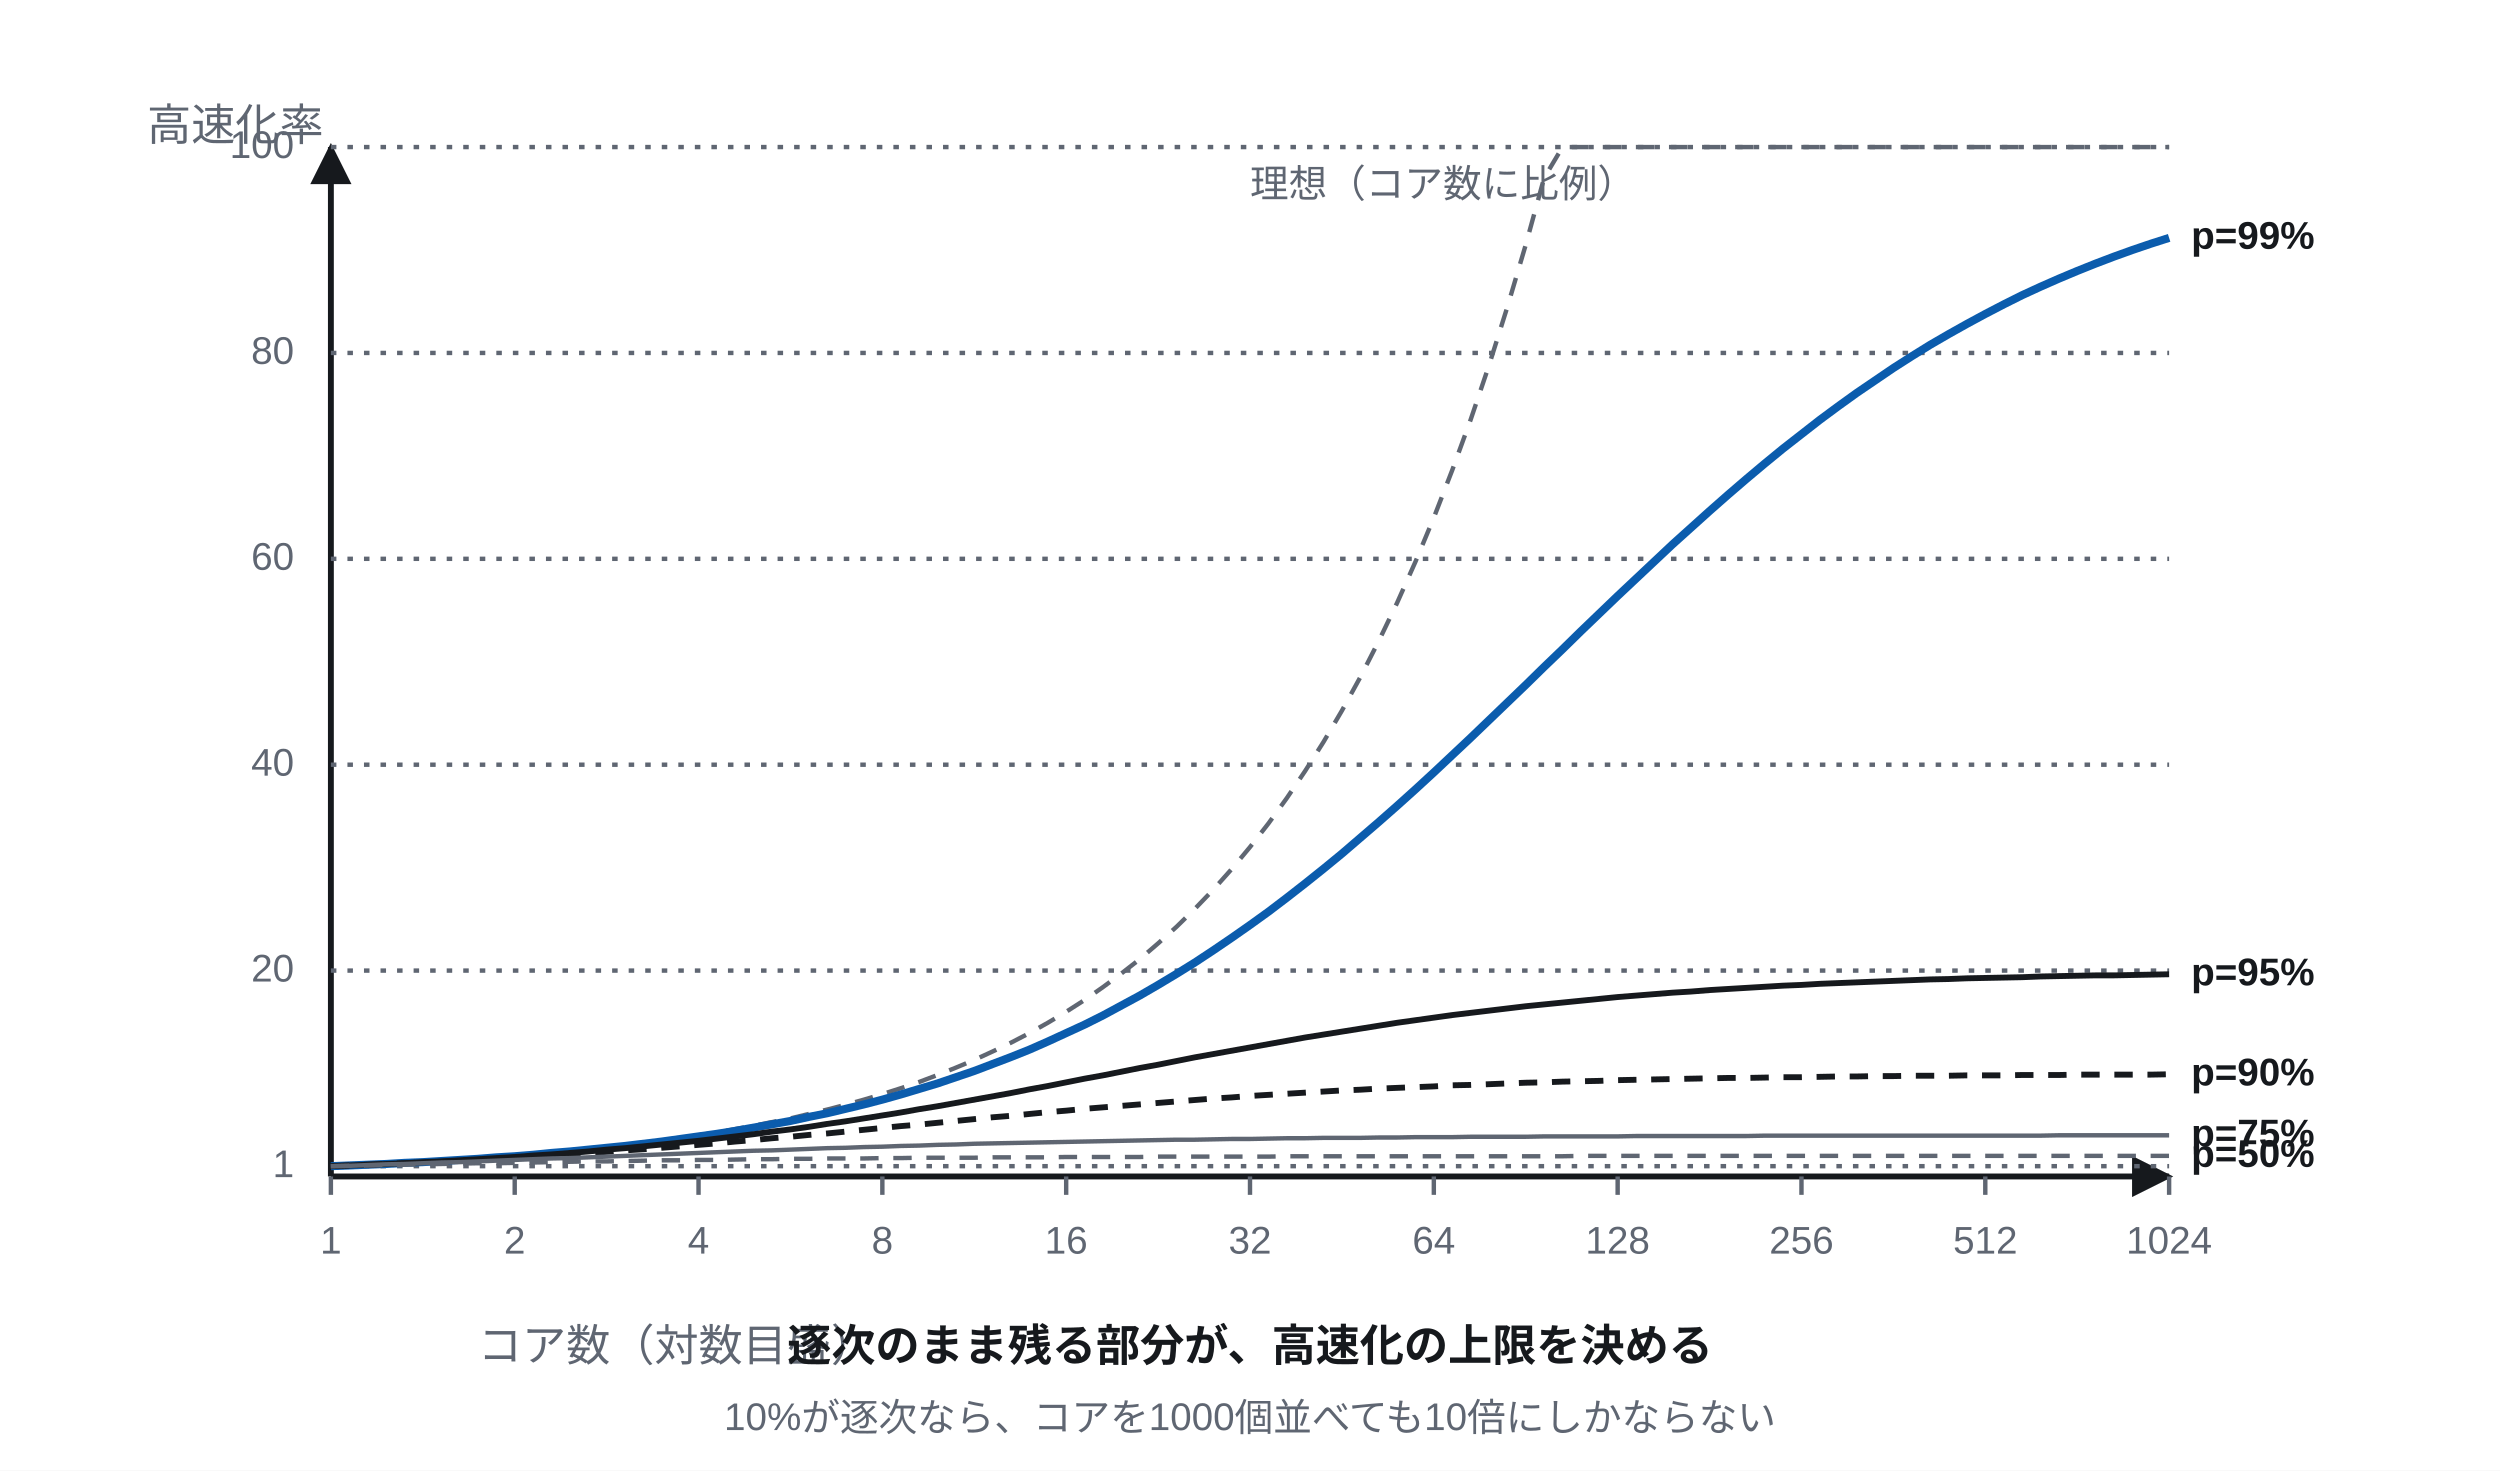
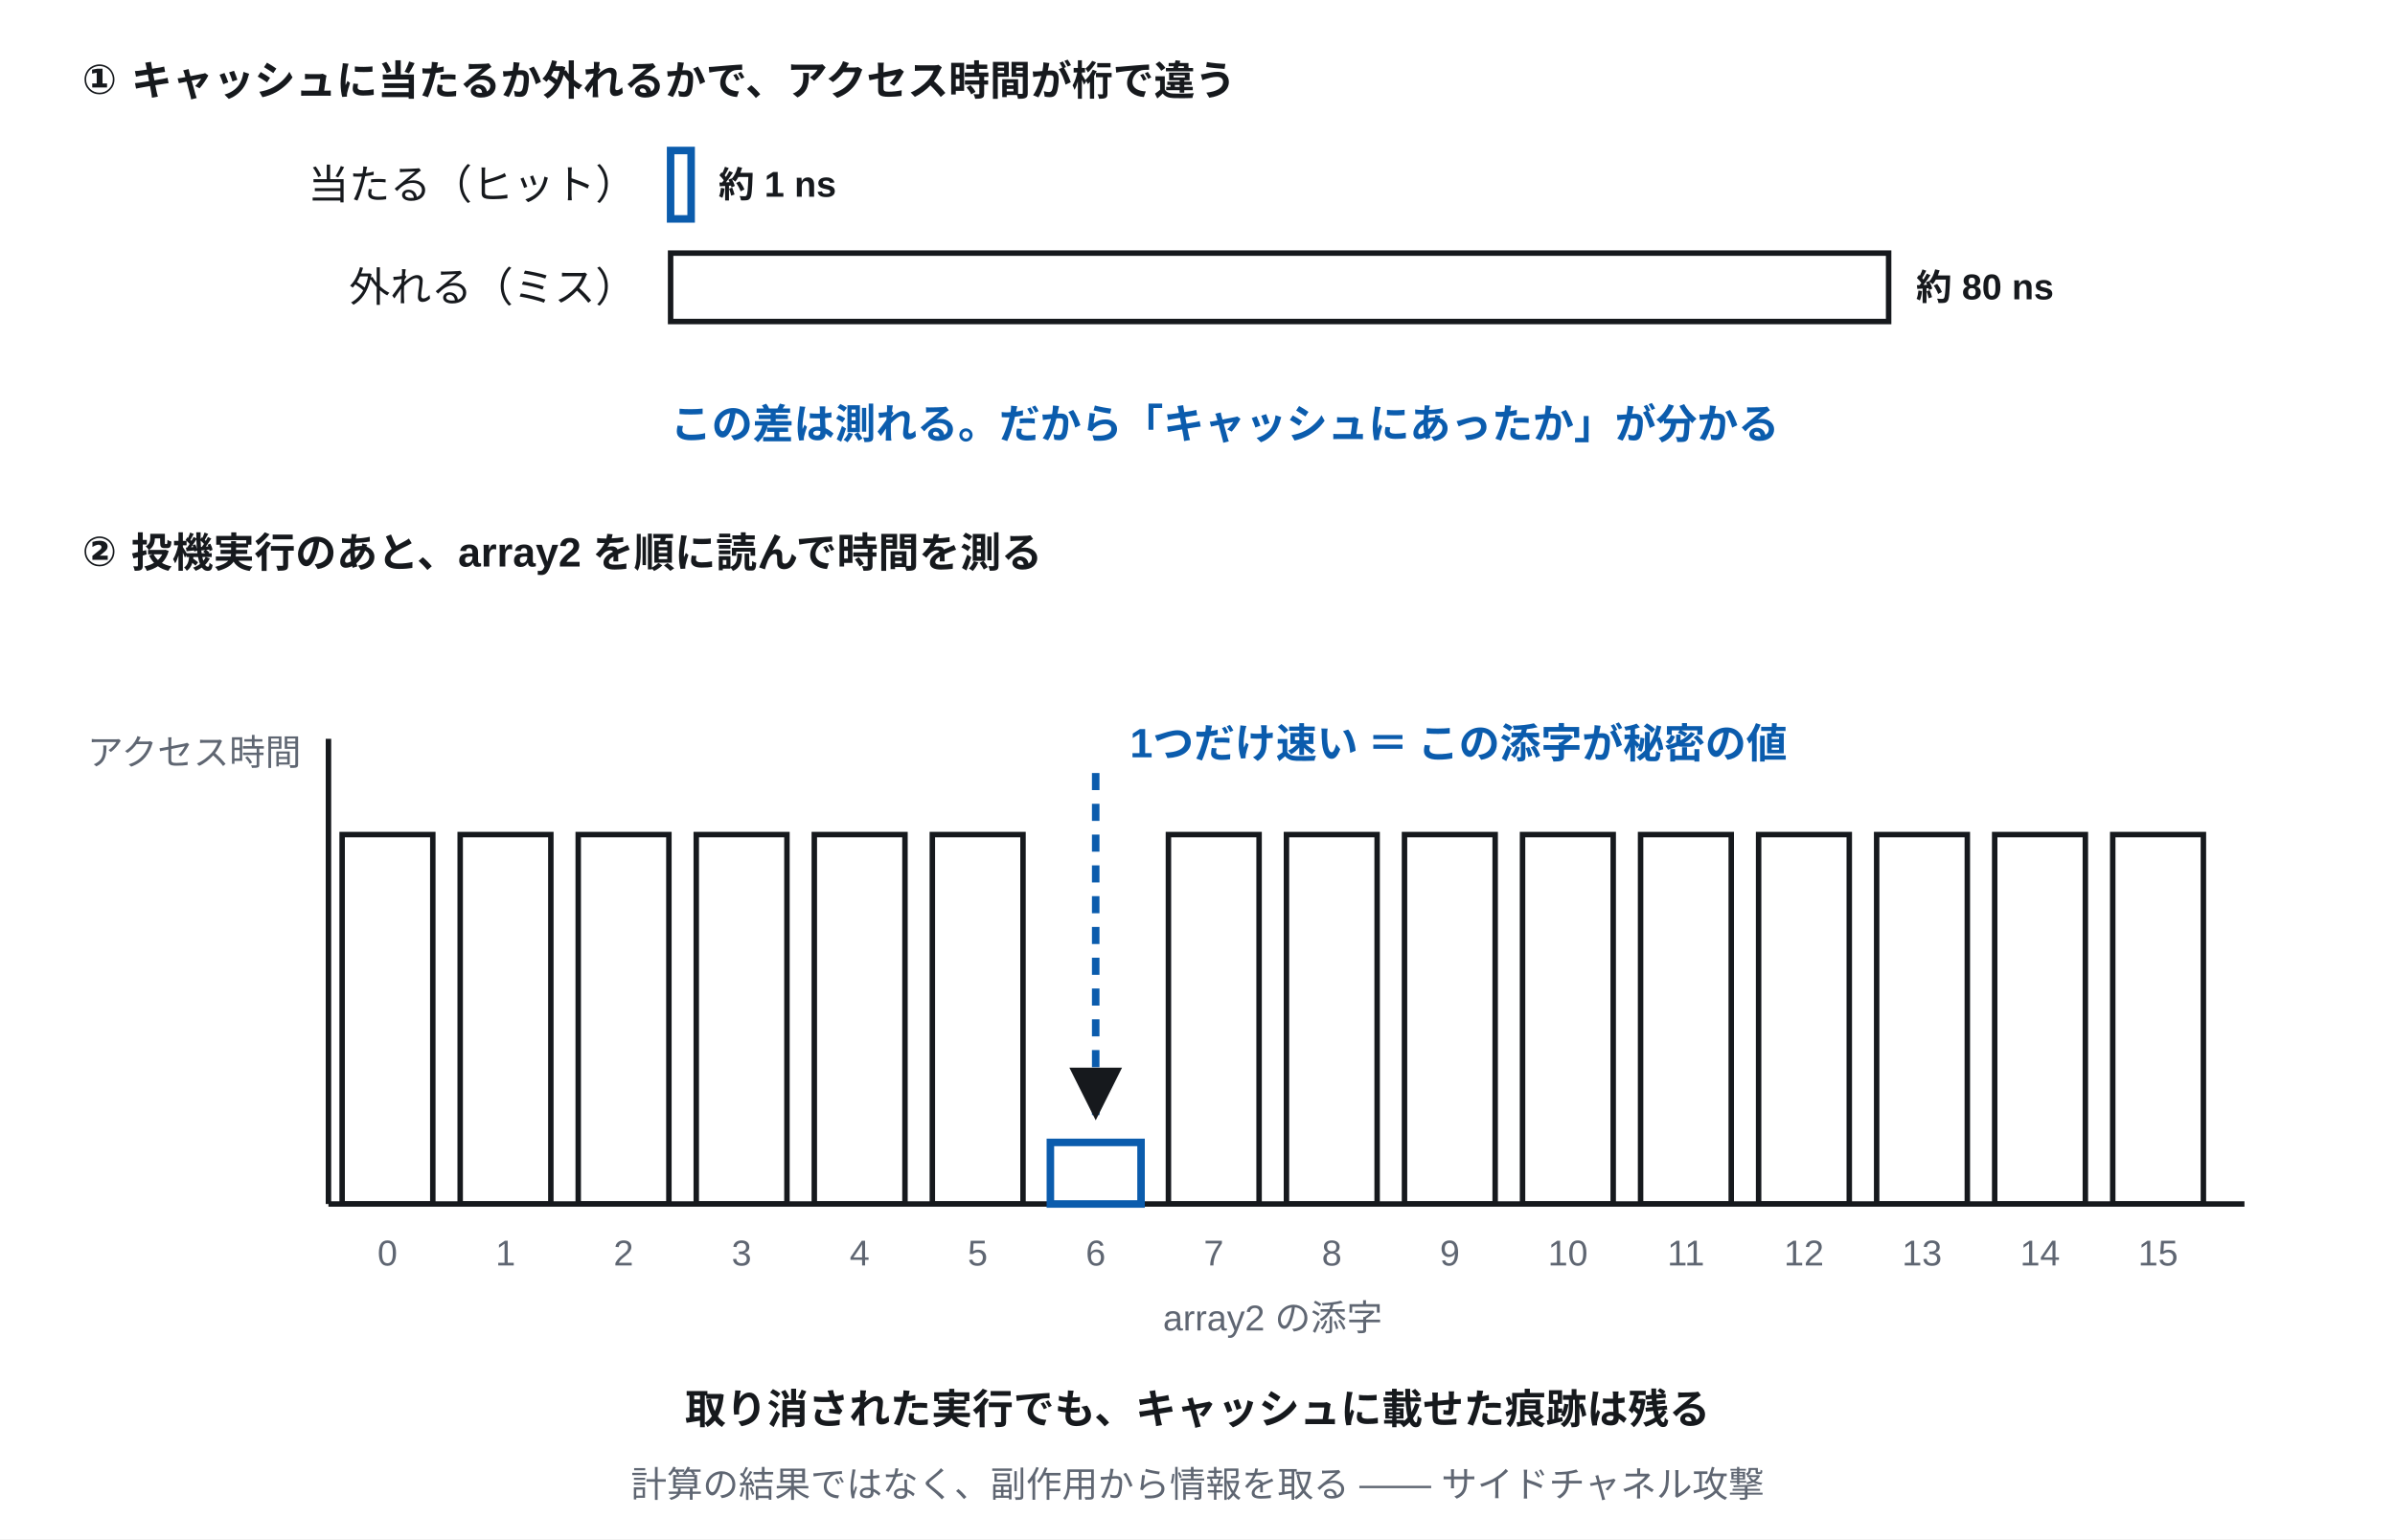
- <svg xmlns="http://www.w3.org/2000/svg" viewBox="0 0 680 400" width="680" height="400" role="img">
+ <svg xmlns="http://www.w3.org/2000/svg" viewBox="0 0 700 450" width="700" height="450" role="img">
  <style>
svg { font-family: "Helvetica Neue", Arial, "Hiragino Sans", "Yu Gothic", "Noto Sans JP", sans-serif; }
.bg   { fill: #ffffff; }
.ink  { fill: #16191d; }
.mut  { fill: #5f6672; }
.tint { fill: #eef1f5; }
.tint2{ fill: #dde4ec; }
.acc  { fill: #0b5cad; }
.accT { fill: #d9e6f4; }
.none { fill: none; }
.s    { stroke: #16191d; stroke-width: 1.6; fill: none; }
.s2   { stroke: #16191d; stroke-width: 2.6; fill: none; }
.sm   { stroke: #5f6672; stroke-width: 1.2; fill: none; }
.sa   { stroke: #0b5cad; stroke-width: 2.2; fill: none; }
.dash { stroke-dasharray: 5 4; }
.dot  { stroke-dasharray: 1.5 3; }
text  { fill: #16191d; font-size: 14px; }
.t-s  { font-size: 12px; }
.t-xs { font-size: 10.5px; }
.t-l  { font-size: 17px; }
.t-xl { font-size: 21px; }
.b    { font-weight: 700; }
.i    { font-style: italic; }
.m    { font-family: "SF Mono", Menlo, Consolas, monospace; }
.lbl  { fill: #5f6672; }
@media (prefers-color-scheme: dark) {
  .bg   { fill: #14171b; }
  .ink  { fill: #e8ebef; }
  .mut  { fill: #9aa3b0; }
  .tint { fill: #232830; }
  .tint2{ fill: #2e343d; }
  .acc  { fill: #6ab0f3; }
  .accT { fill: #1e2c3c; }
  .s, .s2 { stroke: #e8ebef; }
  .sm   { stroke: #9aa3b0; }
  .sa   { stroke: #6ab0f3; }
  text  { fill: #e8ebef; }
  .lbl  { fill: #9aa3b0; }
}
</style>
  <defs>
    <marker id="a" viewBox="0 0 10 10" refX="9" refY="5" markerWidth="7" markerHeight="7" orient="auto-start-reverse">
      <path d="M0,0 L10,5 L0,10 z" class="ink" />
    </marker>
    <marker id="aa" viewBox="0 0 10 10" refX="9" refY="5" markerWidth="7" markerHeight="7" orient="auto-start-reverse">
      <path d="M0,0 L10,5 L0,10 z" class="acc" />
    </marker>
    <marker id="am" viewBox="0 0 10 10" refX="9" refY="5" markerWidth="6" markerHeight="6" orient="auto-start-reverse">
      <path d="M0,0 L10,5 L0,10 z" class="mut" />
    </marker>
    <marker id="o" viewBox="0 0 10 10" refX="5" refY="5" markerWidth="6" markerHeight="6">
      <circle cx="5" cy="5" r="3.5" class="bg s" />
    </marker>
  </defs>
-   <rect width="680" height="400" class="bg" />
-   <line x1="90" y1="320" x2="590" y2="320" class="s" marker-end="url(#a)" />
-   <line x1="90" y1="320" x2="90" y2="40" class="s" marker-end="url(#a)" />
-   <text x="130" y="366" text-anchor="start" dominant-baseline="middle" class="t-s lbl">コア数（対数目盛）</text>
-   <text x="40" y="34" text-anchor="start" dominant-baseline="middle" class="t-s lbl">高速化率</text>
-   <line x1="90.0" y1="320" x2="90.0" y2="325" class="sm" />
-   <text x="90.0" y="338" text-anchor="middle" dominant-baseline="middle" class="t-xs lbl">1</text>
-   <line x1="140.0" y1="320" x2="140.0" y2="325" class="sm" />
-   <text x="140.0" y="338" text-anchor="middle" dominant-baseline="middle" class="t-xs lbl">2</text>
-   <line x1="190.0" y1="320" x2="190.0" y2="325" class="sm" />
-   <text x="190.0" y="338" text-anchor="middle" dominant-baseline="middle" class="t-xs lbl">4</text>
-   <line x1="240.0" y1="320" x2="240.0" y2="325" class="sm" />
-   <text x="240.0" y="338" text-anchor="middle" dominant-baseline="middle" class="t-xs lbl">8</text>
-   <line x1="290.0" y1="320" x2="290.0" y2="325" class="sm" />
-   <text x="290.0" y="338" text-anchor="middle" dominant-baseline="middle" class="t-xs lbl">16</text>
-   <line x1="340.0" y1="320" x2="340.0" y2="325" class="sm" />
-   <text x="340.0" y="338" text-anchor="middle" dominant-baseline="middle" class="t-xs lbl">32</text>
-   <line x1="390.0" y1="320" x2="390.0" y2="325" class="sm" />
-   <text x="390.0" y="338" text-anchor="middle" dominant-baseline="middle" class="t-xs lbl">64</text>
-   <line x1="440.0" y1="320" x2="440.0" y2="325" class="sm" />
-   <text x="440.0" y="338" text-anchor="middle" dominant-baseline="middle" class="t-xs lbl">128</text>
-   <line x1="490.0" y1="320" x2="490.0" y2="325" class="sm" />
-   <text x="490.0" y="338" text-anchor="middle" dominant-baseline="middle" class="t-xs lbl">256</text>
-   <line x1="540.0" y1="320" x2="540.0" y2="325" class="sm" />
-   <text x="540.0" y="338" text-anchor="middle" dominant-baseline="middle" class="t-xs lbl">512</text>
-   <line x1="590.0" y1="320" x2="590.0" y2="325" class="sm" />
-   <text x="590.0" y="338" text-anchor="middle" dominant-baseline="middle" class="t-xs lbl">1024</text>
-   <line x1="90" y1="317.2" x2="590" y2="317.2" class="sm dot" />
-   <text x="80" y="317.2" text-anchor="end" dominant-baseline="middle" class="t-xs lbl">1</text>
-   <line x1="90" y1="264.0" x2="590" y2="264.0" class="sm dot" />
-   <text x="80" y="264.0" text-anchor="end" dominant-baseline="middle" class="t-xs lbl">20</text>
-   <line x1="90" y1="208.0" x2="590" y2="208.0" class="sm dot" />
-   <text x="80" y="208.0" text-anchor="end" dominant-baseline="middle" class="t-xs lbl">40</text>
-   <line x1="90" y1="152.0" x2="590" y2="152.0" class="sm dot" />
-   <text x="80" y="152.0" text-anchor="end" dominant-baseline="middle" class="t-xs lbl">60</text>
-   <line x1="90" y1="96.0" x2="590" y2="96.0" class="sm dot" />
-   <text x="80" y="96.0" text-anchor="end" dominant-baseline="middle" class="t-xs lbl">80</text>
-   <line x1="90" y1="40.0" x2="590" y2="40.0" class="sm dot" />
-   <text x="80" y="40.0" text-anchor="end" dominant-baseline="middle" class="t-xs lbl">100</text>
-   <path d="M90.0,317.2 L95.0,317.0 L100.0,316.8 L105.0,316.6 L110.0,316.3 L115.0,316.0 L120.0,315.8 L125.0,315.5 L130.0,315.1 L135.0,314.8 L140.0,314.4 L145.0,314.0 L150.0,313.6 L155.0,313.1 L160.0,312.6 L165.0,312.1 L170.0,311.5 L175.0,310.9 L180.0,310.2 L185.0,309.6 L190.0,308.8 L195.0,308.0 L200.0,307.1 L205.0,306.2 L210.0,305.2 L215.0,304.2 L220.0,303.0 L225.0,301.8 L230.0,300.5 L235.0,299.1 L240.0,297.6 L245.0,296.0 L250.0,294.3 L255.0,292.4 L260.0,290.4 L265.0,288.3 L270.0,286.0 L275.0,283.6 L280.0,281.0 L285.0,278.2 L290.0,275.2 L295.0,272.0 L300.0,268.5 L305.0,264.8 L310.0,260.9 L315.0,256.6 L320.0,252.1 L325.0,247.2 L330.0,242.0 L335.0,236.4 L340.0,230.4 L345.0,224.0 L350.0,217.1 L355.0,209.7 L360.0,201.8 L365.0,193.3 L370.0,184.2 L375.0,174.4 L380.0,164.0 L385.0,152.8 L390.0,140.8 L395.0,127.9 L400.0,114.2 L405.0,99.4 L410.0,83.5 L415.0,66.6 L420.0,48.4 L425.0,40.0 L430.0,40.0 L435.0,40.0 L440.0,40.0 L445.0,40.0 L450.0,40.0 L455.0,40.0 L460.0,40.0 L465.0,40.0 L470.0,40.0 L475.0,40.0 L480.0,40.0 L485.0,40.0 L490.0,40.0 L495.0,40.0 L500.0,40.0 L505.0,40.0 L510.0,40.0 L515.0,40.0 L520.0,40.0 L525.0,40.0 L530.0,40.0 L535.0,40.0 L540.0,40.0 L545.0,40.0 L550.0,40.0 L555.0,40.0 L560.0,40.0 L565.0,40.0 L570.0,40.0 L575.0,40.0 L580.0,40.0 L585.0,40.0 L590.0,40.0" class="sm dash" />
-   <text x="340" y="50" text-anchor="start" dominant-baseline="middle" class="t-xs lbl">理想（コア数に比例）</text>
-   <path d="M90.0,317.2 L95.0,317.0 L100.0,316.8 L105.0,316.6 L110.0,316.3 L115.0,316.1 L120.0,315.8 L125.0,315.5 L130.0,315.2 L135.0,314.8 L140.0,314.5 L145.0,314.1 L150.0,313.6 L155.0,313.2 L160.0,312.7 L165.0,312.2 L170.0,311.7 L175.0,311.1 L180.0,310.5 L185.0,309.8 L190.0,309.1 L195.0,308.4 L200.0,307.6 L205.0,306.7 L210.0,305.8 L215.0,304.9 L220.0,303.8 L225.0,302.8 L230.0,301.6 L235.0,300.4 L240.0,299.1 L245.0,297.7 L250.0,296.2 L255.0,294.7 L260.0,293.0 L265.0,291.3 L270.0,289.4 L275.0,287.5 L280.0,285.5 L285.0,283.3 L290.0,281.0 L295.0,278.7 L300.0,276.2 L305.0,273.5 L310.0,270.8 L315.0,267.9 L320.0,264.9 L325.0,261.8 L330.0,258.5 L335.0,255.1 L340.0,251.6 L345.0,248.0 L350.0,244.2 L355.0,240.3 L360.0,236.3 L365.0,232.2 L370.0,227.9 L375.0,223.6 L380.0,219.2 L385.0,214.7 L390.0,210.1 L395.0,205.4 L400.0,200.7 L405.0,195.9 L410.0,191.1 L415.0,186.3 L420.0,181.4 L425.0,176.6 L430.0,171.7 L435.0,166.9 L440.0,162.1 L445.0,157.4 L450.0,152.7 L455.0,148.0 L460.0,143.5 L465.0,139.0 L470.0,134.6 L475.0,130.3 L480.0,126.1 L485.0,122.0 L490.0,118.1 L495.0,114.2 L500.0,110.5 L505.0,106.9 L510.0,103.5 L515.0,100.1 L520.0,96.9 L525.0,93.8 L530.0,90.9 L535.0,88.1 L540.0,85.4 L545.0,82.8 L550.0,80.3 L555.0,78.0 L560.0,75.8 L565.0,73.7 L570.0,71.7 L575.0,69.8 L580.0,68.0 L585.0,66.3 L590.0,64.7" class="sa" />
-   <text x="596" y="64.684" text-anchor="start" dominant-baseline="middle" class="t-xs b">p=99%</text>
-   <path d="M90.0,317.2 L95.0,317.0 L100.0,316.8 L105.0,316.6 L110.0,316.4 L115.0,316.1 L120.0,315.9 L125.0,315.6 L130.0,315.3 L135.0,315.0 L140.0,314.7 L145.0,314.3 L150.0,314.0 L155.0,313.6 L160.0,313.2 L165.0,312.7 L170.0,312.3 L175.0,311.8 L180.0,311.3 L185.0,310.8 L190.0,310.3 L195.0,309.7 L200.0,309.1 L205.0,308.5 L210.0,307.8 L215.0,307.2 L220.0,306.5 L225.0,305.7 L230.0,305.0 L235.0,304.2 L240.0,303.4 L245.0,302.6 L250.0,301.7 L255.0,300.9 L260.0,300.0 L265.0,299.1 L270.0,298.2 L275.0,297.3 L280.0,296.3 L285.0,295.4 L290.0,294.4 L295.0,293.4 L300.0,292.5 L305.0,291.5 L310.0,290.5 L315.0,289.6 L320.0,288.6 L325.0,287.6 L330.0,286.7 L335.0,285.8 L340.0,284.9 L345.0,284.0 L350.0,283.1 L355.0,282.2 L360.0,281.4 L365.0,280.6 L370.0,279.8 L375.0,279.0 L380.0,278.2 L385.0,277.5 L390.0,276.8 L395.0,276.1 L400.0,275.5 L405.0,274.9 L410.0,274.3 L415.0,273.7 L420.0,273.2 L425.0,272.7 L430.0,272.2 L435.0,271.7 L440.0,271.2 L445.0,270.8 L450.0,270.4 L455.0,270.0 L460.0,269.7 L465.0,269.3 L470.0,269.0 L475.0,268.7 L480.0,268.4 L485.0,268.1 L490.0,267.9 L495.0,267.6 L500.0,267.4 L505.0,267.2 L510.0,267.0 L515.0,266.8 L520.0,266.6 L525.0,266.4 L530.0,266.3 L535.0,266.1 L540.0,266.0 L545.0,265.9 L550.0,265.8 L555.0,265.6 L560.0,265.5 L565.0,265.4 L570.0,265.3 L575.0,265.3 L580.0,265.2 L585.0,265.1 L590.0,265.0" class="s" />
-   <text x="596" y="265.02" text-anchor="start" dominant-baseline="middle" class="t-xs b">p=95%</text>
-   <path d="M90.0,317.2 L95.0,317.0 L100.0,316.8 L105.0,316.6 L110.0,316.4 L115.0,316.2 L120.0,316.0 L125.0,315.7 L130.0,315.5 L135.0,315.2 L140.0,314.9 L145.0,314.6 L150.0,314.3 L155.0,314.0 L160.0,313.7 L165.0,313.3 L170.0,312.9 L175.0,312.6 L180.0,312.2 L185.0,311.8 L190.0,311.4 L195.0,311.0 L200.0,310.5 L205.0,310.1 L210.0,309.6 L215.0,309.2 L220.0,308.7 L225.0,308.3 L230.0,307.8 L235.0,307.3 L240.0,306.8 L245.0,306.3 L250.0,305.9 L255.0,305.4 L260.0,304.9 L265.0,304.4 L270.0,303.9 L275.0,303.5 L280.0,303.0 L285.0,302.5 L290.0,302.1 L295.0,301.6 L300.0,301.2 L305.0,300.8 L310.0,300.4 L315.0,300.0 L320.0,299.6 L325.0,299.2 L330.0,298.8 L335.0,298.5 L340.0,298.1 L345.0,297.8 L350.0,297.5 L355.0,297.2 L360.0,296.9 L365.0,296.6 L370.0,296.4 L375.0,296.1 L380.0,295.9 L385.0,295.7 L390.0,295.5 L395.0,295.2 L400.0,295.1 L405.0,294.9 L410.0,294.7 L415.0,294.5 L420.0,294.4 L425.0,294.2 L430.0,294.1 L435.0,294.0 L440.0,293.8 L445.0,293.7 L450.0,293.6 L455.0,293.5 L460.0,293.4 L465.0,293.3 L470.0,293.2 L475.0,293.2 L480.0,293.1 L485.0,293.0 L490.0,293.0 L495.0,292.9 L500.0,292.8 L505.0,292.8 L510.0,292.7 L515.0,292.7 L520.0,292.6 L525.0,292.6 L530.0,292.6 L535.0,292.5 L540.0,292.5 L545.0,292.5 L550.0,292.4 L555.0,292.4 L560.0,292.4 L565.0,292.3 L570.0,292.3 L575.0,292.3 L580.0,292.3 L585.0,292.3 L590.0,292.2" class="s dash" />
-   <text x="596" y="292.244" text-anchor="start" dominant-baseline="middle" class="t-xs b">p=90%</text>
-   <path d="M90.0,317.2 L95.0,317.1 L100.0,316.9 L105.0,316.7 L110.0,316.6 L115.0,316.4 L120.0,316.2 L125.0,316.1 L130.0,315.9 L135.0,315.7 L140.0,315.5 L145.0,315.3 L150.0,315.1 L155.0,315.0 L160.0,314.8 L165.0,314.6 L170.0,314.4 L175.0,314.2 L180.0,314.0 L185.0,313.8 L190.0,313.6 L195.0,313.4 L200.0,313.2 L205.0,313.0 L210.0,312.9 L215.0,312.7 L220.0,312.5 L225.0,312.3 L230.0,312.2 L235.0,312.0 L240.0,311.9 L245.0,311.7 L250.0,311.6 L255.0,311.4 L260.0,311.3 L265.0,311.1 L270.0,311.0 L275.0,310.9 L280.0,310.8 L285.0,310.7 L290.0,310.6 L295.0,310.5 L300.0,310.4 L305.0,310.3 L310.0,310.2 L315.0,310.1 L320.0,310.0 L325.0,310.0 L330.0,309.9 L335.0,309.8 L340.0,309.8 L345.0,309.7 L350.0,309.6 L355.0,309.6 L360.0,309.5 L365.0,309.5 L370.0,309.5 L375.0,309.4 L380.0,309.4 L385.0,309.3 L390.0,309.3 L395.0,309.3 L400.0,309.2 L405.0,309.2 L410.0,309.2 L415.0,309.2 L420.0,309.1 L425.0,309.1 L430.0,309.1 L435.0,309.1 L440.0,309.1 L445.0,309.0 L450.0,309.0 L455.0,309.0 L460.0,309.0 L465.0,309.0 L470.0,309.0 L475.0,309.0 L480.0,308.9 L485.0,308.9 L490.0,308.9 L495.0,308.9 L500.0,308.9 L505.0,308.9 L510.0,308.9 L515.0,308.9 L520.0,308.9 L525.0,308.9 L530.0,308.9 L535.0,308.9 L540.0,308.9 L545.0,308.9 L550.0,308.9 L555.0,308.9 L560.0,308.8 L565.0,308.8 L570.0,308.8 L575.0,308.8 L580.0,308.8 L585.0,308.8 L590.0,308.8" class="sm" />
-   <text x="596" y="308.833" text-anchor="start" dominant-baseline="middle" class="t-xs b">p=75%</text>
-   <path d="M90.0,317.2 L95.0,317.1 L100.0,317.0 L105.0,316.9 L110.0,316.8 L115.0,316.7 L120.0,316.6 L125.0,316.5 L130.0,316.4 L135.0,316.4 L140.0,316.3 L145.0,316.2 L150.0,316.1 L155.0,316.0 L160.0,315.9 L165.0,315.9 L170.0,315.8 L175.0,315.7 L180.0,315.6 L185.0,315.6 L190.0,315.5 L195.0,315.5 L200.0,315.4 L205.0,315.3 L210.0,315.3 L215.0,315.2 L220.0,315.2 L225.0,315.1 L230.0,315.1 L235.0,315.1 L240.0,315.0 L245.0,315.0 L250.0,314.9 L255.0,314.9 L260.0,314.9 L265.0,314.9 L270.0,314.8 L275.0,314.8 L280.0,314.8 L285.0,314.8 L290.0,314.7 L295.0,314.7 L300.0,314.7 L305.0,314.7 L310.0,314.7 L315.0,314.6 L320.0,314.6 L325.0,314.6 L330.0,314.6 L335.0,314.6 L340.0,314.6 L345.0,314.6 L350.0,314.5 L355.0,314.5 L360.0,314.5 L365.0,314.5 L370.0,314.5 L375.0,314.5 L380.0,314.5 L385.0,314.5 L390.0,314.5 L395.0,314.5 L400.0,314.5 L405.0,314.5 L410.0,314.5 L415.0,314.5 L420.0,314.5 L425.0,314.5 L430.0,314.4 L435.0,314.4 L440.0,314.4 L445.0,314.4 L450.0,314.4 L455.0,314.4 L460.0,314.4 L465.0,314.4 L470.0,314.4 L475.0,314.4 L480.0,314.4 L485.0,314.4 L490.0,314.4 L495.0,314.4 L500.0,314.4 L505.0,314.4 L510.0,314.4 L515.0,314.4 L520.0,314.4 L525.0,314.4 L530.0,314.4 L535.0,314.4 L540.0,314.4 L545.0,314.4 L550.0,314.4 L555.0,314.4 L560.0,314.4 L565.0,314.4 L570.0,314.4 L575.0,314.4 L580.0,314.4 L585.0,314.4 L590.0,314.4" class="sm dash" />
-   <text x="596" y="314.405" text-anchor="start" dominant-baseline="middle" class="t-xs b">p=50%</text>
-   <text x="340" y="366" text-anchor="middle" dominant-baseline="middle" class="t-s b">逐次のまま残る部分が、高速化の上限を決める</text>
-   <text x="340" y="386" text-anchor="middle" dominant-baseline="middle" class="t-xs lbl">10%が逐次なら、コアを1000個並べても10倍にしかならない</text>
+   <rect width="700" height="450" class="bg" />
+   <text x="24" y="24" text-anchor="start" dominant-baseline="middle" class="t-s b">① キャッシュに当たるか外れるかで、アクセス時間が桁で違う</text>
+   <text x="186" y="54" text-anchor="end" dominant-baseline="middle" class="t-s">当たる（ヒット）</text>
+   <rect x="196" y="44" width="6" height="20" class="sa" />
+   <text x="210" y="54" text-anchor="start" dominant-baseline="middle" class="t-xs b">約 1 ns</text>
+   <text x="186" y="84" text-anchor="end" dominant-baseline="middle" class="t-s">外れる（ミス）</text>
+   <rect x="196" y="74" width="356.0" height="20" class="s" />
+   <text x="560.0" y="84" text-anchor="start" dominant-baseline="middle" class="t-xs b">約 80 ns</text>
+   <text x="196" y="124" text-anchor="start" dominant-baseline="middle" class="t-s b acc">この差は測れる。だから「キャッシュにあったか」が分かる</text>
+   <text x="24" y="162" text-anchor="start" dominant-baseline="middle" class="t-s b">② 投機実行のあと、array2 を順に読んで時間を測る</text>
+   <line x1="96" y1="216" x2="96" y2="352" class="s" />
+   <line x1="96" y1="352" x2="656" y2="352" class="s" />
+   <text x="88" y="220" text-anchor="end" dominant-baseline="middle" class="t-xs lbl">アクセス時間</text>
+   <rect x="100.0" y="244" width="26.5" height="108" class="s" />
+   <text x="113.25" y="367" text-anchor="middle" dominant-baseline="middle" class="t-xs lbl">0</text>
+   <rect x="134.5" y="244" width="26.5" height="108" class="s" />
+   <text x="147.75" y="367" text-anchor="middle" dominant-baseline="middle" class="t-xs lbl">1</text>
+   <rect x="169.0" y="244" width="26.5" height="108" class="s" />
+   <text x="182.25" y="367" text-anchor="middle" dominant-baseline="middle" class="t-xs lbl">2</text>
+   <rect x="203.5" y="244" width="26.5" height="108" class="s" />
+   <text x="216.75" y="367" text-anchor="middle" dominant-baseline="middle" class="t-xs lbl">3</text>
+   <rect x="238.0" y="244" width="26.5" height="108" class="s" />
+   <text x="251.25" y="367" text-anchor="middle" dominant-baseline="middle" class="t-xs lbl">4</text>
+   <rect x="272.5" y="244" width="26.5" height="108" class="s" />
+   <text x="285.75" y="367" text-anchor="middle" dominant-baseline="middle" class="t-xs lbl">5</text>
+   <rect x="307.0" y="334" width="26.5" height="18" class="sa" />
+   <text x="320.25" y="367" text-anchor="middle" dominant-baseline="middle" class="t-xs lbl">6</text>
+   <rect x="341.5" y="244" width="26.5" height="108" class="s" />
+   <text x="354.75" y="367" text-anchor="middle" dominant-baseline="middle" class="t-xs lbl">7</text>
+   <rect x="376.0" y="244" width="26.5" height="108" class="s" />
+   <text x="389.25" y="367" text-anchor="middle" dominant-baseline="middle" class="t-xs lbl">8</text>
+   <rect x="410.5" y="244" width="26.5" height="108" class="s" />
+   <text x="423.75" y="367" text-anchor="middle" dominant-baseline="middle" class="t-xs lbl">9</text>
+   <rect x="445.0" y="244" width="26.5" height="108" class="s" />
+   <text x="458.25" y="367" text-anchor="middle" dominant-baseline="middle" class="t-xs lbl">10</text>
+   <rect x="479.5" y="244" width="26.5" height="108" class="s" />
+   <text x="492.75" y="367" text-anchor="middle" dominant-baseline="middle" class="t-xs lbl">11</text>
+   <rect x="514.0" y="244" width="26.5" height="108" class="s" />
+   <text x="527.25" y="367" text-anchor="middle" dominant-baseline="middle" class="t-xs lbl">12</text>
+   <rect x="548.5" y="244" width="26.5" height="108" class="s" />
+   <text x="561.75" y="367" text-anchor="middle" dominant-baseline="middle" class="t-xs lbl">13</text>
+   <rect x="583.0" y="244" width="26.5" height="108" class="s" />
+   <text x="596.25" y="367" text-anchor="middle" dominant-baseline="middle" class="t-xs lbl">14</text>
+   <rect x="617.5" y="244" width="26.5" height="108" class="s" />
+   <text x="630.75" y="367" text-anchor="middle" dominant-baseline="middle" class="t-xs lbl">15</text>
+   <text x="372" y="386" text-anchor="middle" dominant-baseline="middle" class="t-xs lbl">array2 の添字</text>
+   <line x1="320.25" y1="226" x2="320.25" y2="326" class="sa dash" marker-end="url(#a)" />
+   <text x="330.25" y="218" text-anchor="start" dominant-baseline="middle" class="t-s b acc">1つだけ速い ＝ この添字が秘密の値</text>
+   <text x="350" y="412" text-anchor="middle" dominant-baseline="middle" class="t-s b">取り消された実行でも、キャッシュに載せた痕跡は残る</text>
+   <text x="350" y="434" text-anchor="middle" dominant-baseline="middle" class="t-xs lbl">計算の結果ではなく、副作用から情報を取る —— サイドチャネル攻撃</text>
</svg>
